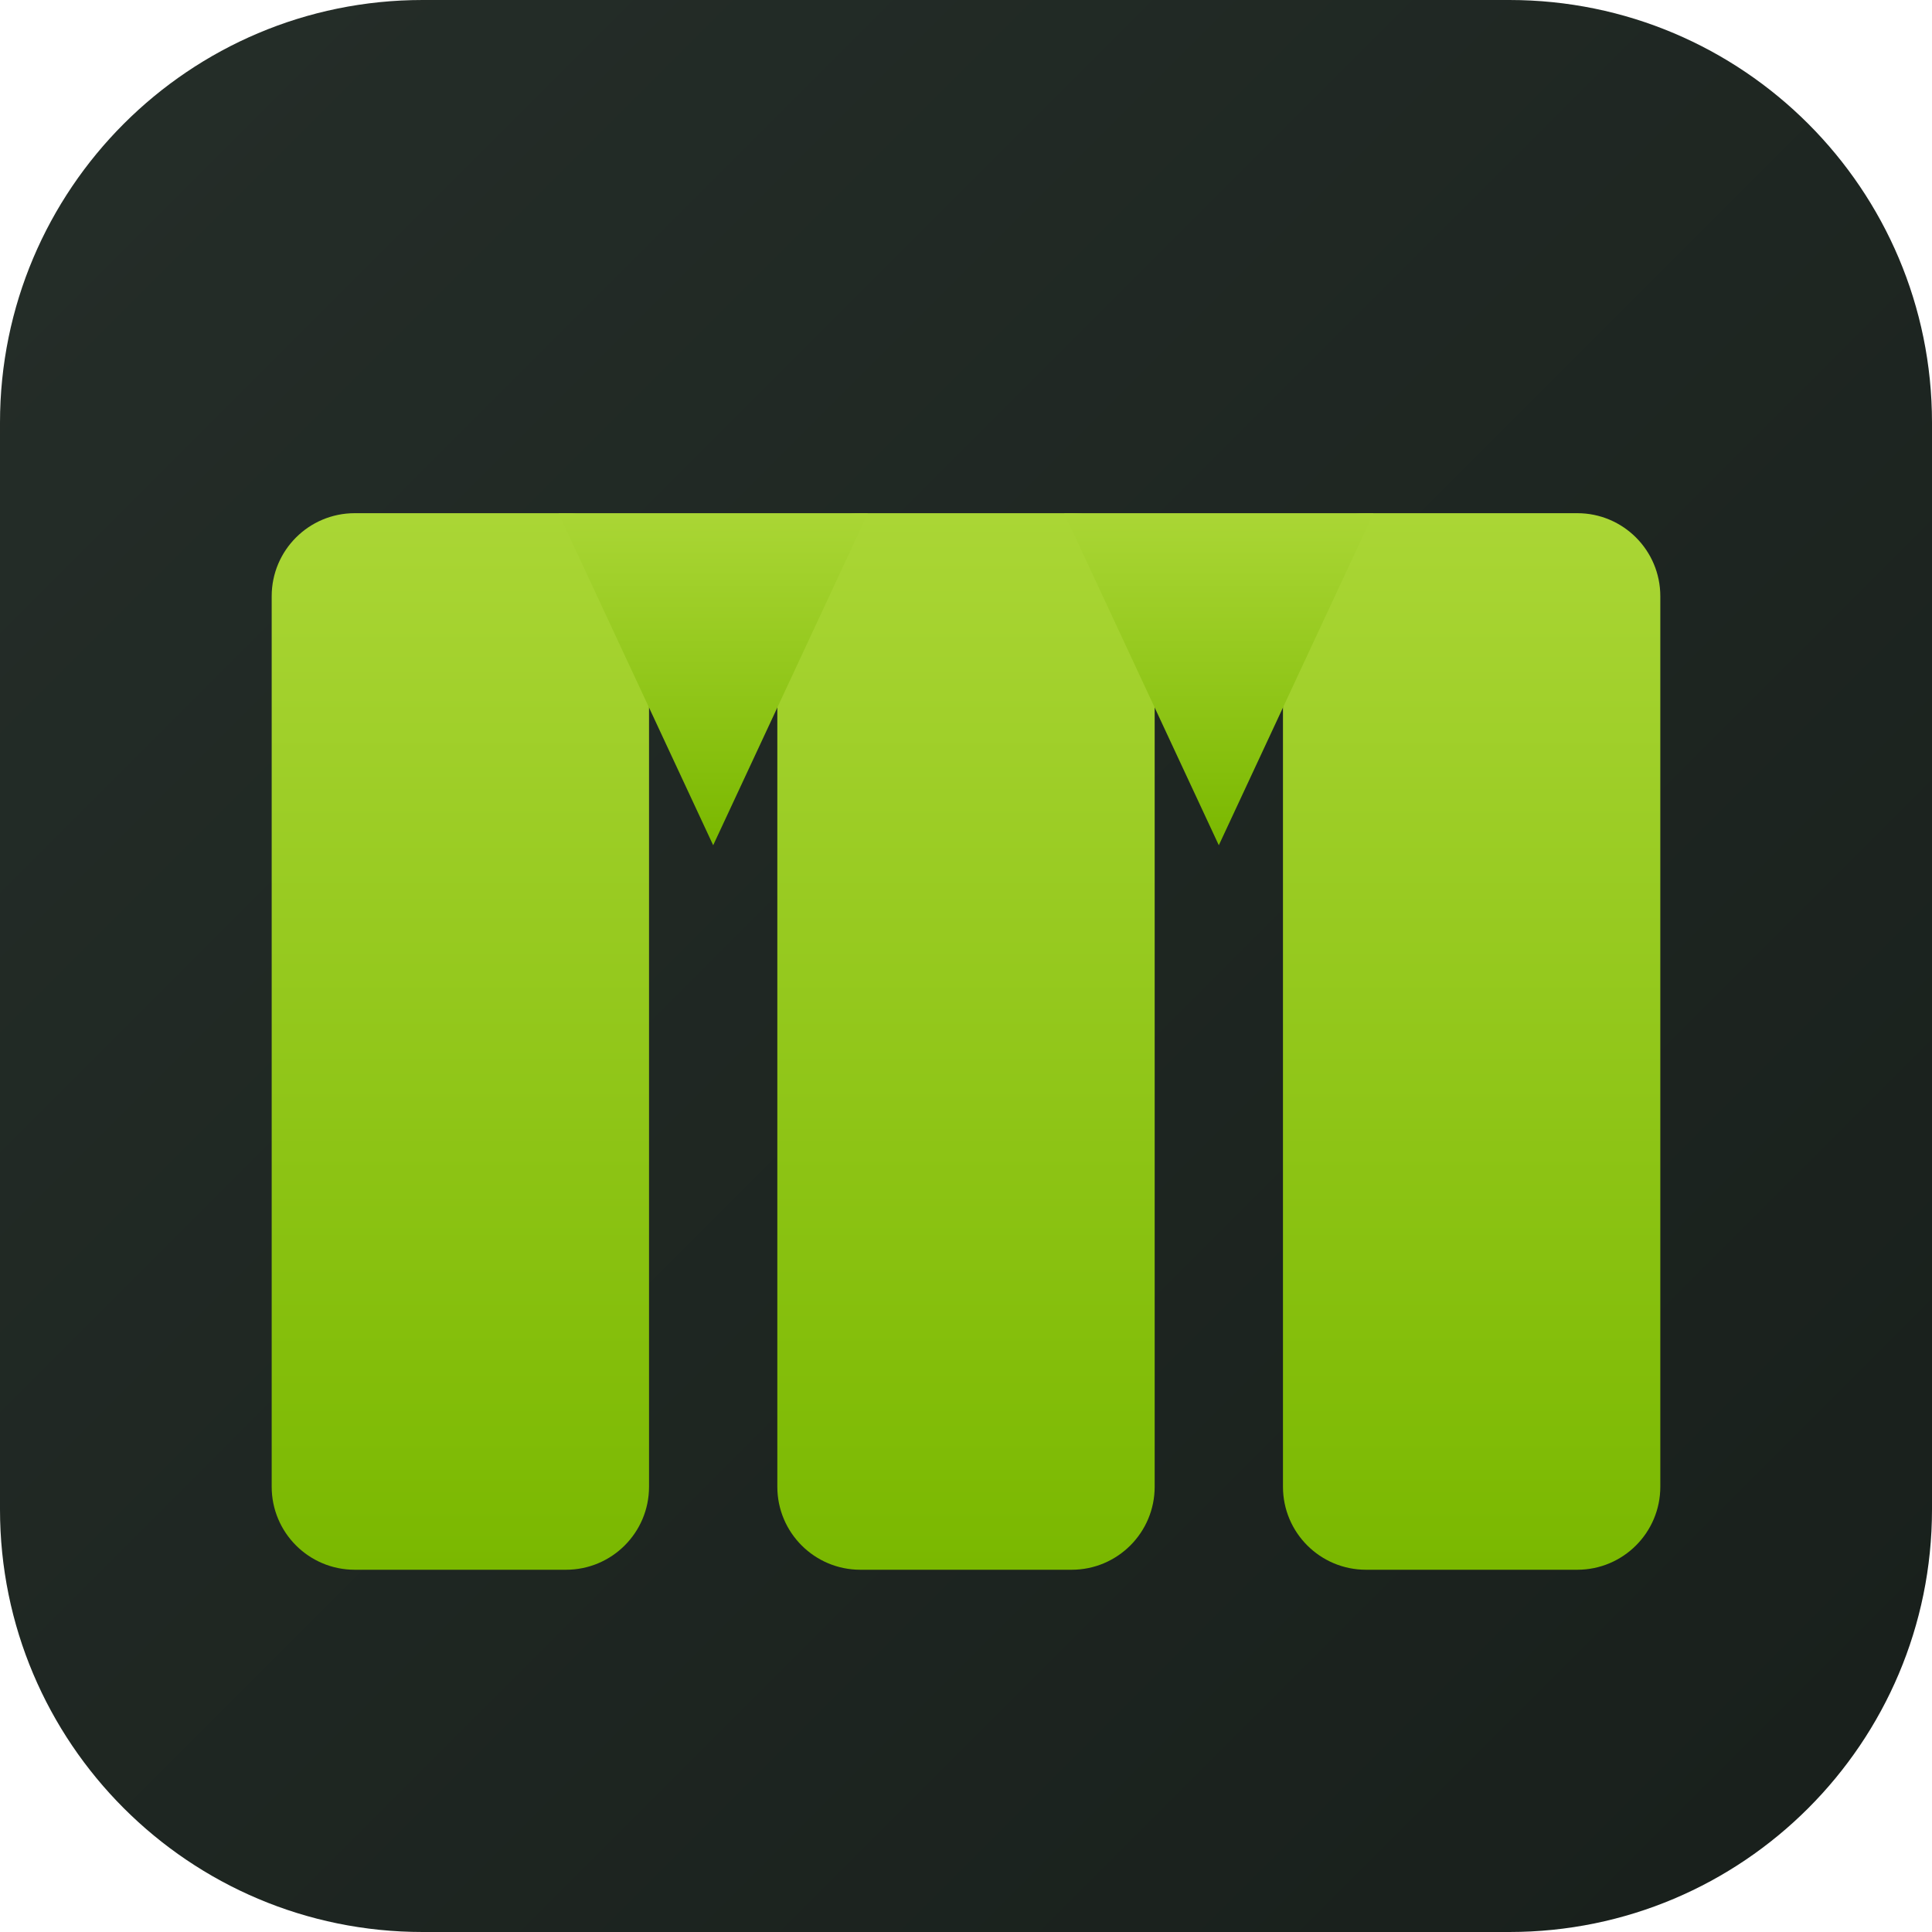
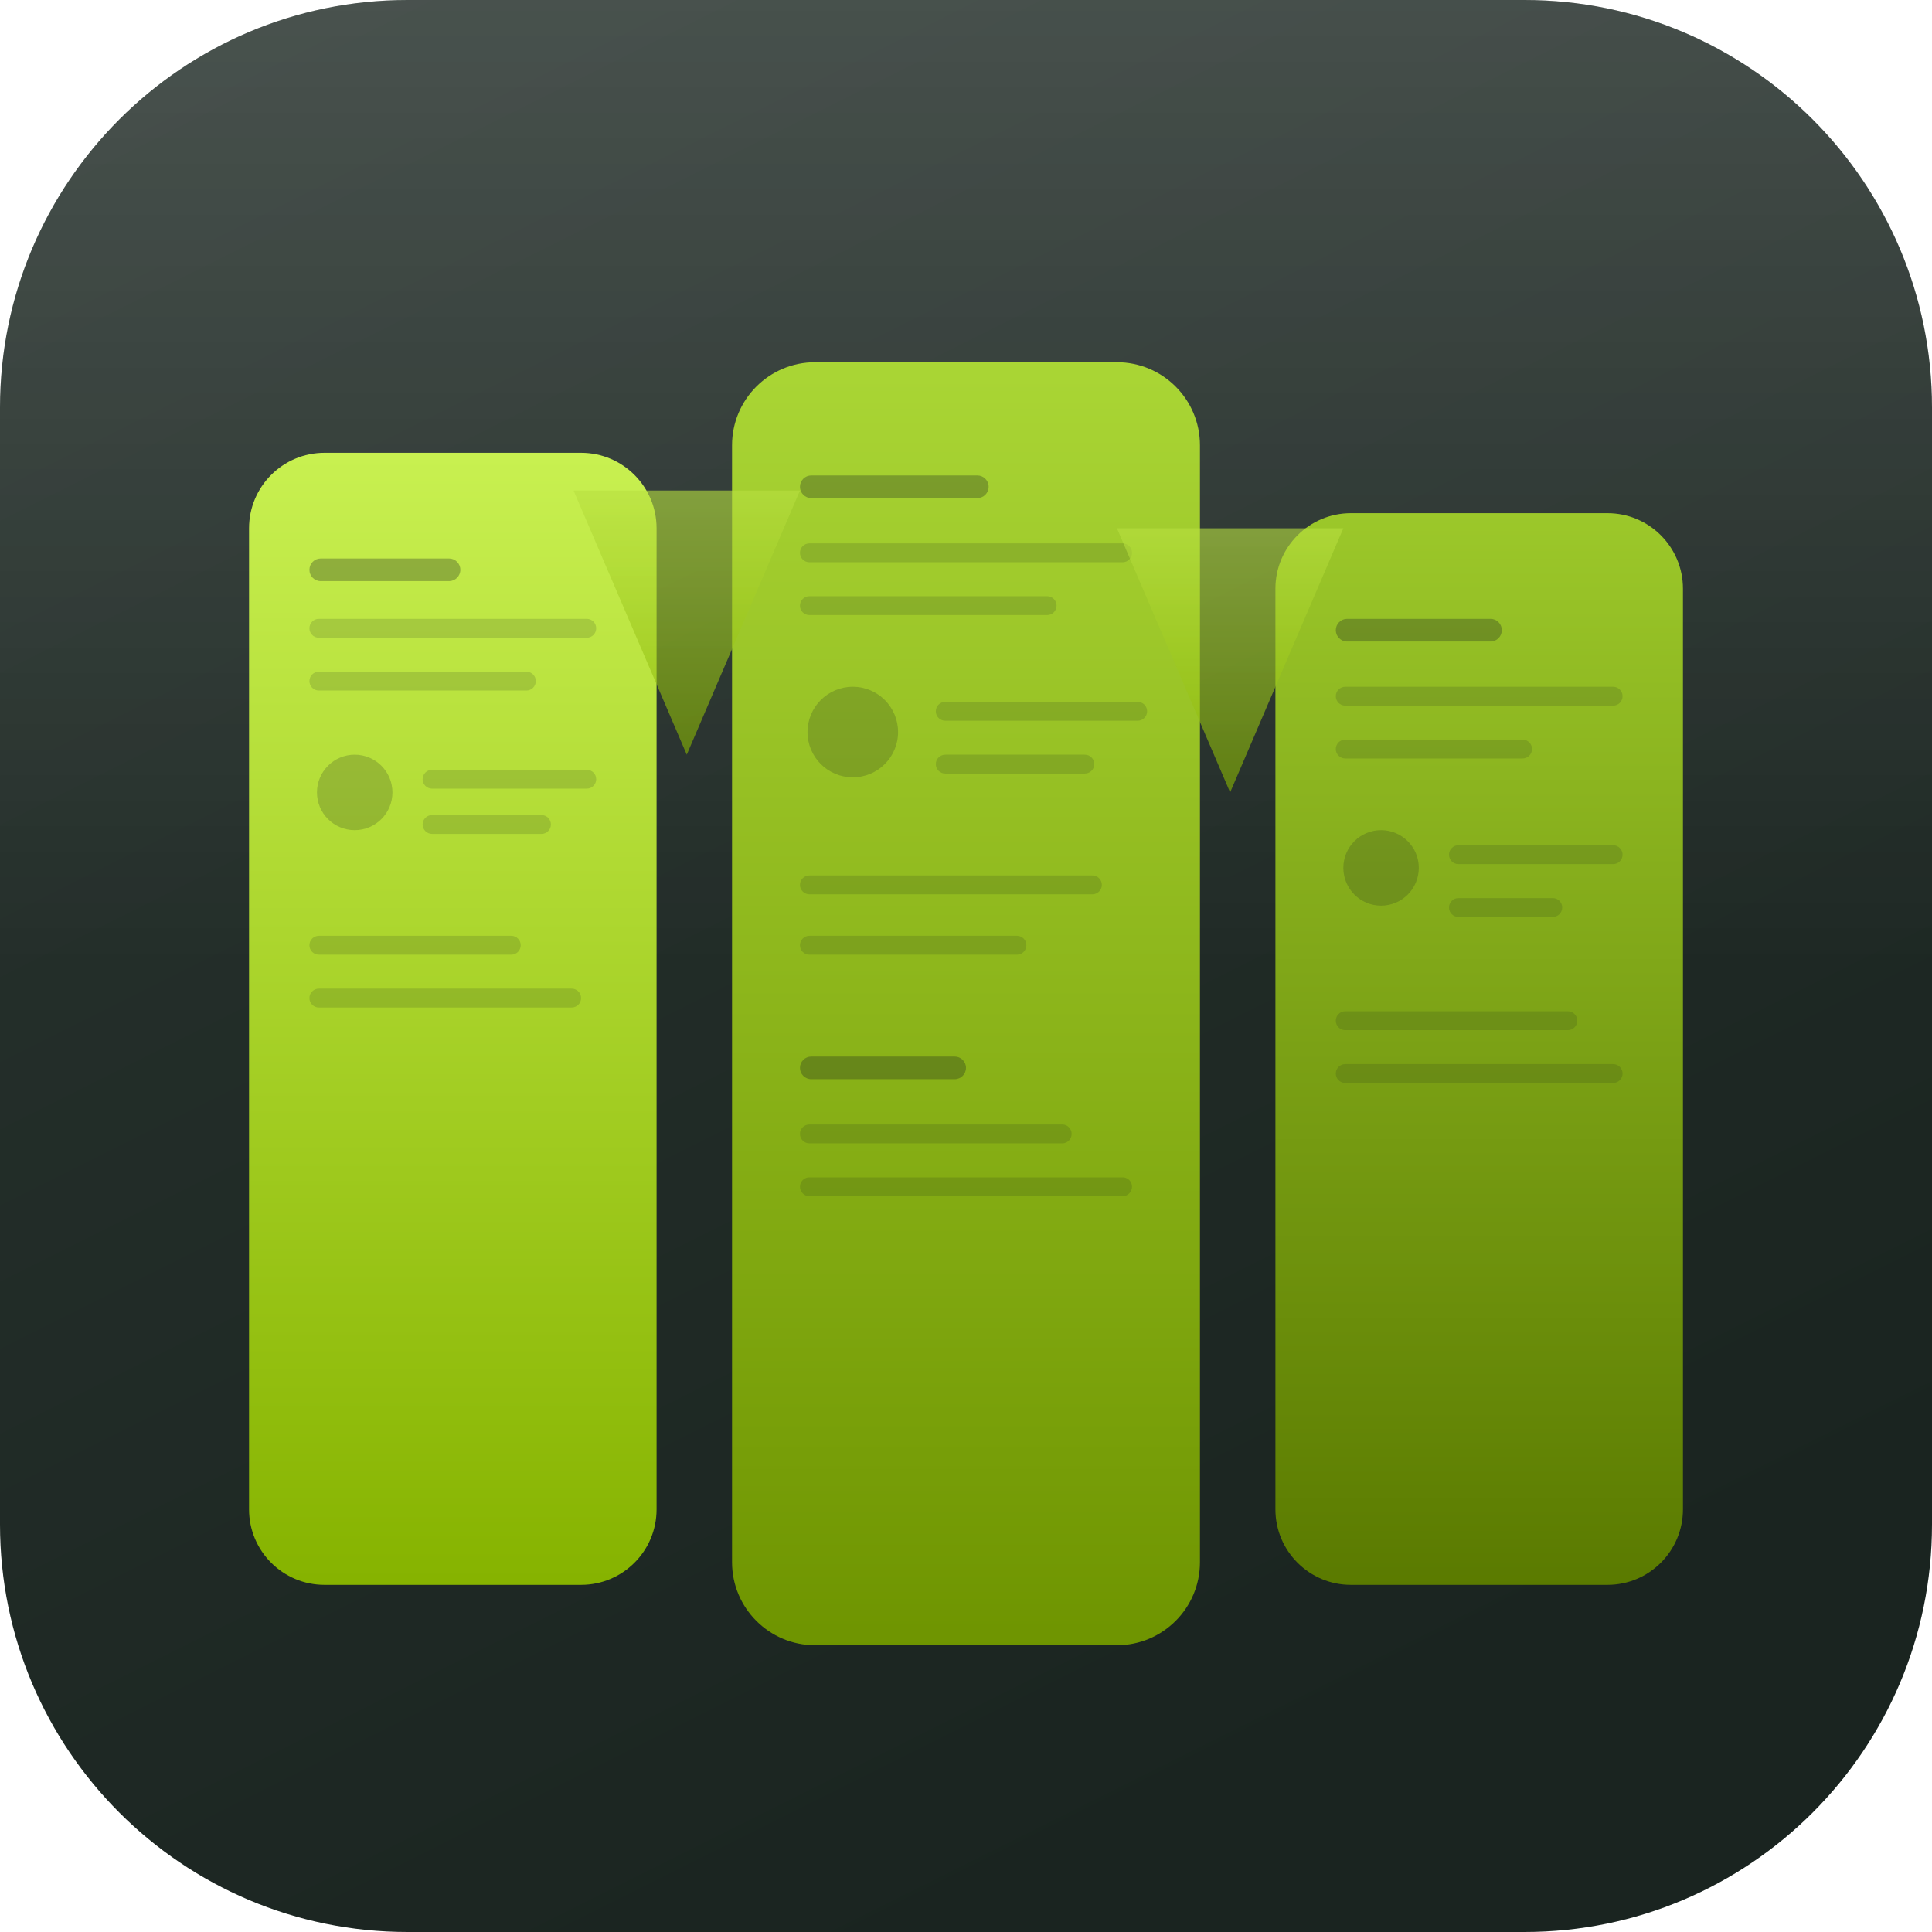
<svg xmlns="http://www.w3.org/2000/svg" viewBox="0 0 512 512">
  <defs>
-     <linearGradient id="bg" x1="0" y1="0" x2="1" y2="1">
-       <stop offset="0%" stop-color="#252e29" />
-       <stop offset="100%" stop-color="#181f1b" />
+     <linearGradient id="bg" x1="0" y1="0" x2="0.5" y2="1">
+       <stop offset="0%" stop-color="#2a3530" />
+       <stop offset="100%" stop-color="#1a2420" />
    </linearGradient>
    <linearGradient id="fg" x1="0" y1="0" x2="0" y2="1">
+       <stop offset="0%" stop-color="#b8e040" />
+       <stop offset="100%" stop-color="#86b300" />
+     </linearGradient>
+     <linearGradient id="highlight" x1="0" y1="0" x2="0" y2="1">
+       <stop offset="0%" stop-color="rgba(255,255,255,0.15)" />
+       <stop offset="50%" stop-color="rgba(255,255,255,0)" />
+     </linearGradient>
+     <linearGradient id="col1" x1="0" y1="0" x2="0" y2="1">
+       <stop offset="0%" stop-color="#c8f050" />
+       <stop offset="100%" stop-color="#86b300" />
+     </linearGradient>
+     <linearGradient id="col2" x1="0" y1="0" x2="0" y2="1">
      <stop offset="0%" stop-color="#aad635" />
-       <stop offset="100%" stop-color="#7ab800" />
+       <stop offset="100%" stop-color="#6e9400" />
+     </linearGradient>
+     <linearGradient id="col3" x1="0" y1="0" x2="0" y2="1">
+       <stop offset="0%" stop-color="#9cc82a" />
+       <stop offset="100%" stop-color="#5a7a00" />
    </linearGradient>
  </defs>
-   <rect width="512" height="512" rx="112" fill="url(#bg)" />
-   <g fill="url(#fg)">
-     <rect x="72" y="136" width="100" height="280" rx="22" />
-     <rect x="206" y="136" width="100" height="280" rx="22" />
-     <rect x="340" y="136" width="100" height="280" rx="22" />
-     <polygon points="148,136 189,224 230,136" />
-     <polygon points="282,136 323,224 364,136" />
+   <rect width="512" height="512" rx="108" fill="url(#bg)" />
+   <rect width="512" height="512" rx="108" fill="url(#highlight)" />
+   <g>
+     <rect x="66" y="120" width="108" height="300" rx="20" fill="url(#col1)" />
+     <rect x="82" y="148" width="40" height="6" rx="3" fill="rgba(26,36,32,0.3)" />
+     <rect x="82" y="164" width="76" height="5" rx="2.5" fill="rgba(26,36,32,0.15)" />
+     <rect x="82" y="178" width="60" height="5" rx="2.5" fill="rgba(26,36,32,0.15)" />
+     <circle cx="94" cy="210" r="10" fill="rgba(26,36,32,0.2)" />
+     <rect x="112" y="204" width="46" height="5" rx="2.5" fill="rgba(26,36,32,0.15)" />
+     <rect x="112" y="216" width="34" height="5" rx="2.5" fill="rgba(26,36,32,0.15)" />
+     <rect x="82" y="248" width="56" height="5" rx="2.5" fill="rgba(26,36,32,0.15)" />
+     <rect x="82" y="262" width="72" height="5" rx="2.5" fill="rgba(26,36,32,0.15)" />
+     <rect x="194" y="96" width="124" height="340" rx="22" fill="url(#col2)" />
+     <rect x="212" y="126" width="50" height="6" rx="3" fill="rgba(26,36,32,0.3)" />
+     <rect x="212" y="144" width="88" height="5" rx="2.5" fill="rgba(26,36,32,0.15)" />
+     <rect x="212" y="158" width="68" height="5" rx="2.5" fill="rgba(26,36,32,0.15)" />
+     <circle cx="226" cy="194" r="12" fill="rgba(26,36,32,0.2)" />
+     <rect x="248" y="186" width="56" height="5" rx="2.5" fill="rgba(26,36,32,0.15)" />
+     <rect x="248" y="200" width="42" height="5" rx="2.5" fill="rgba(26,36,32,0.15)" />
+     <rect x="212" y="232" width="80" height="5" rx="2.5" fill="rgba(26,36,32,0.15)" />
+     <rect x="212" y="248" width="60" height="5" rx="2.5" fill="rgba(26,36,32,0.15)" />
+     <rect x="212" y="280" width="44" height="6" rx="3" fill="rgba(26,36,32,0.3)" />
+     <rect x="212" y="298" width="72" height="5" rx="2.5" fill="rgba(26,36,32,0.15)" />
+     <rect x="212" y="312" width="88" height="5" rx="2.5" fill="rgba(26,36,32,0.15)" />
+     <rect x="338" y="136" width="108" height="284" rx="20" fill="url(#col3)" />
+     <rect x="354" y="164" width="44" height="6" rx="3" fill="rgba(26,36,32,0.3)" />
+     <rect x="354" y="182" width="76" height="5" rx="2.5" fill="rgba(26,36,32,0.15)" />
+     <rect x="354" y="196" width="52" height="5" rx="2.5" fill="rgba(26,36,32,0.15)" />
+     <circle cx="366" cy="230" r="10" fill="rgba(26,36,32,0.2)" />
+     <rect x="384" y="224" width="46" height="5" rx="2.5" fill="rgba(26,36,32,0.15)" />
+     <rect x="384" y="238" width="30" height="5" rx="2.5" fill="rgba(26,36,32,0.15)" />
+     <rect x="354" y="268" width="64" height="5" rx="2.5" fill="rgba(26,36,32,0.15)" />
+     <rect x="354" y="282" width="76" height="5" rx="2.5" fill="rgba(26,36,32,0.15)" />
+   </g>
+   <g fill="url(#fg)" opacity="0.6">
+     <polygon points="152,130 182,200 212,130" />
+     <polygon points="296,140 326,210 356,140" />
  </g>
</svg>
